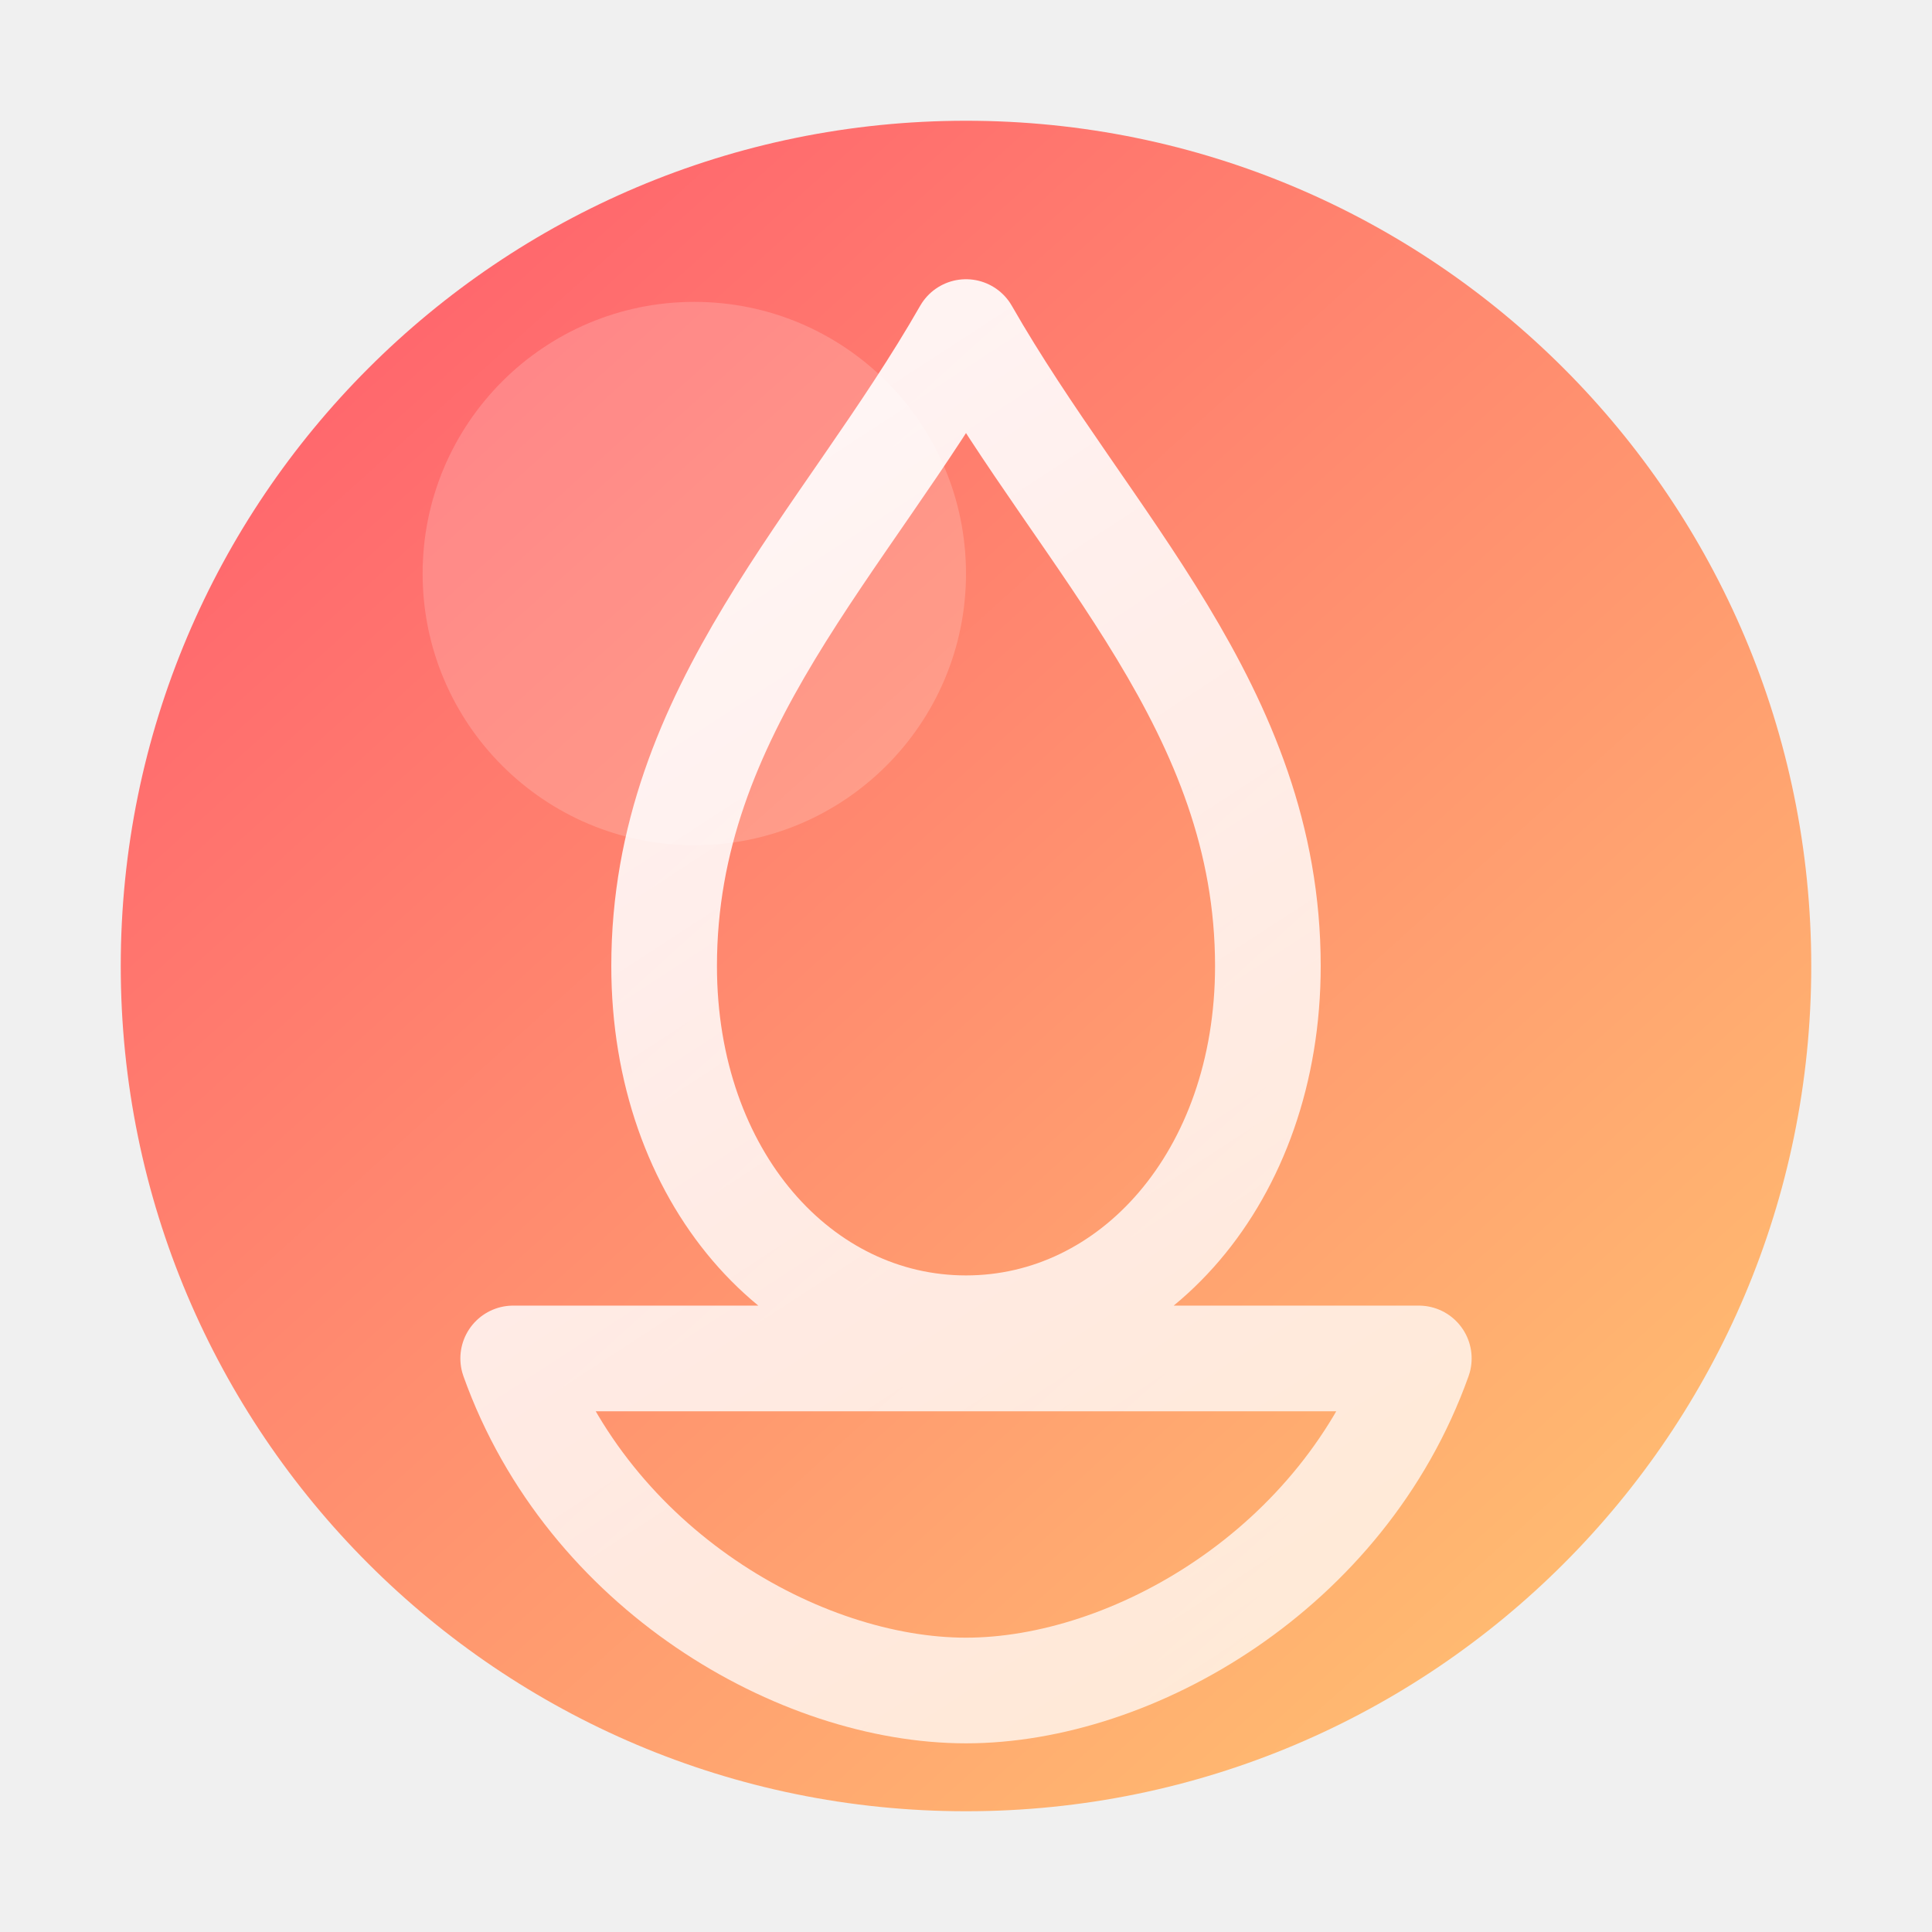
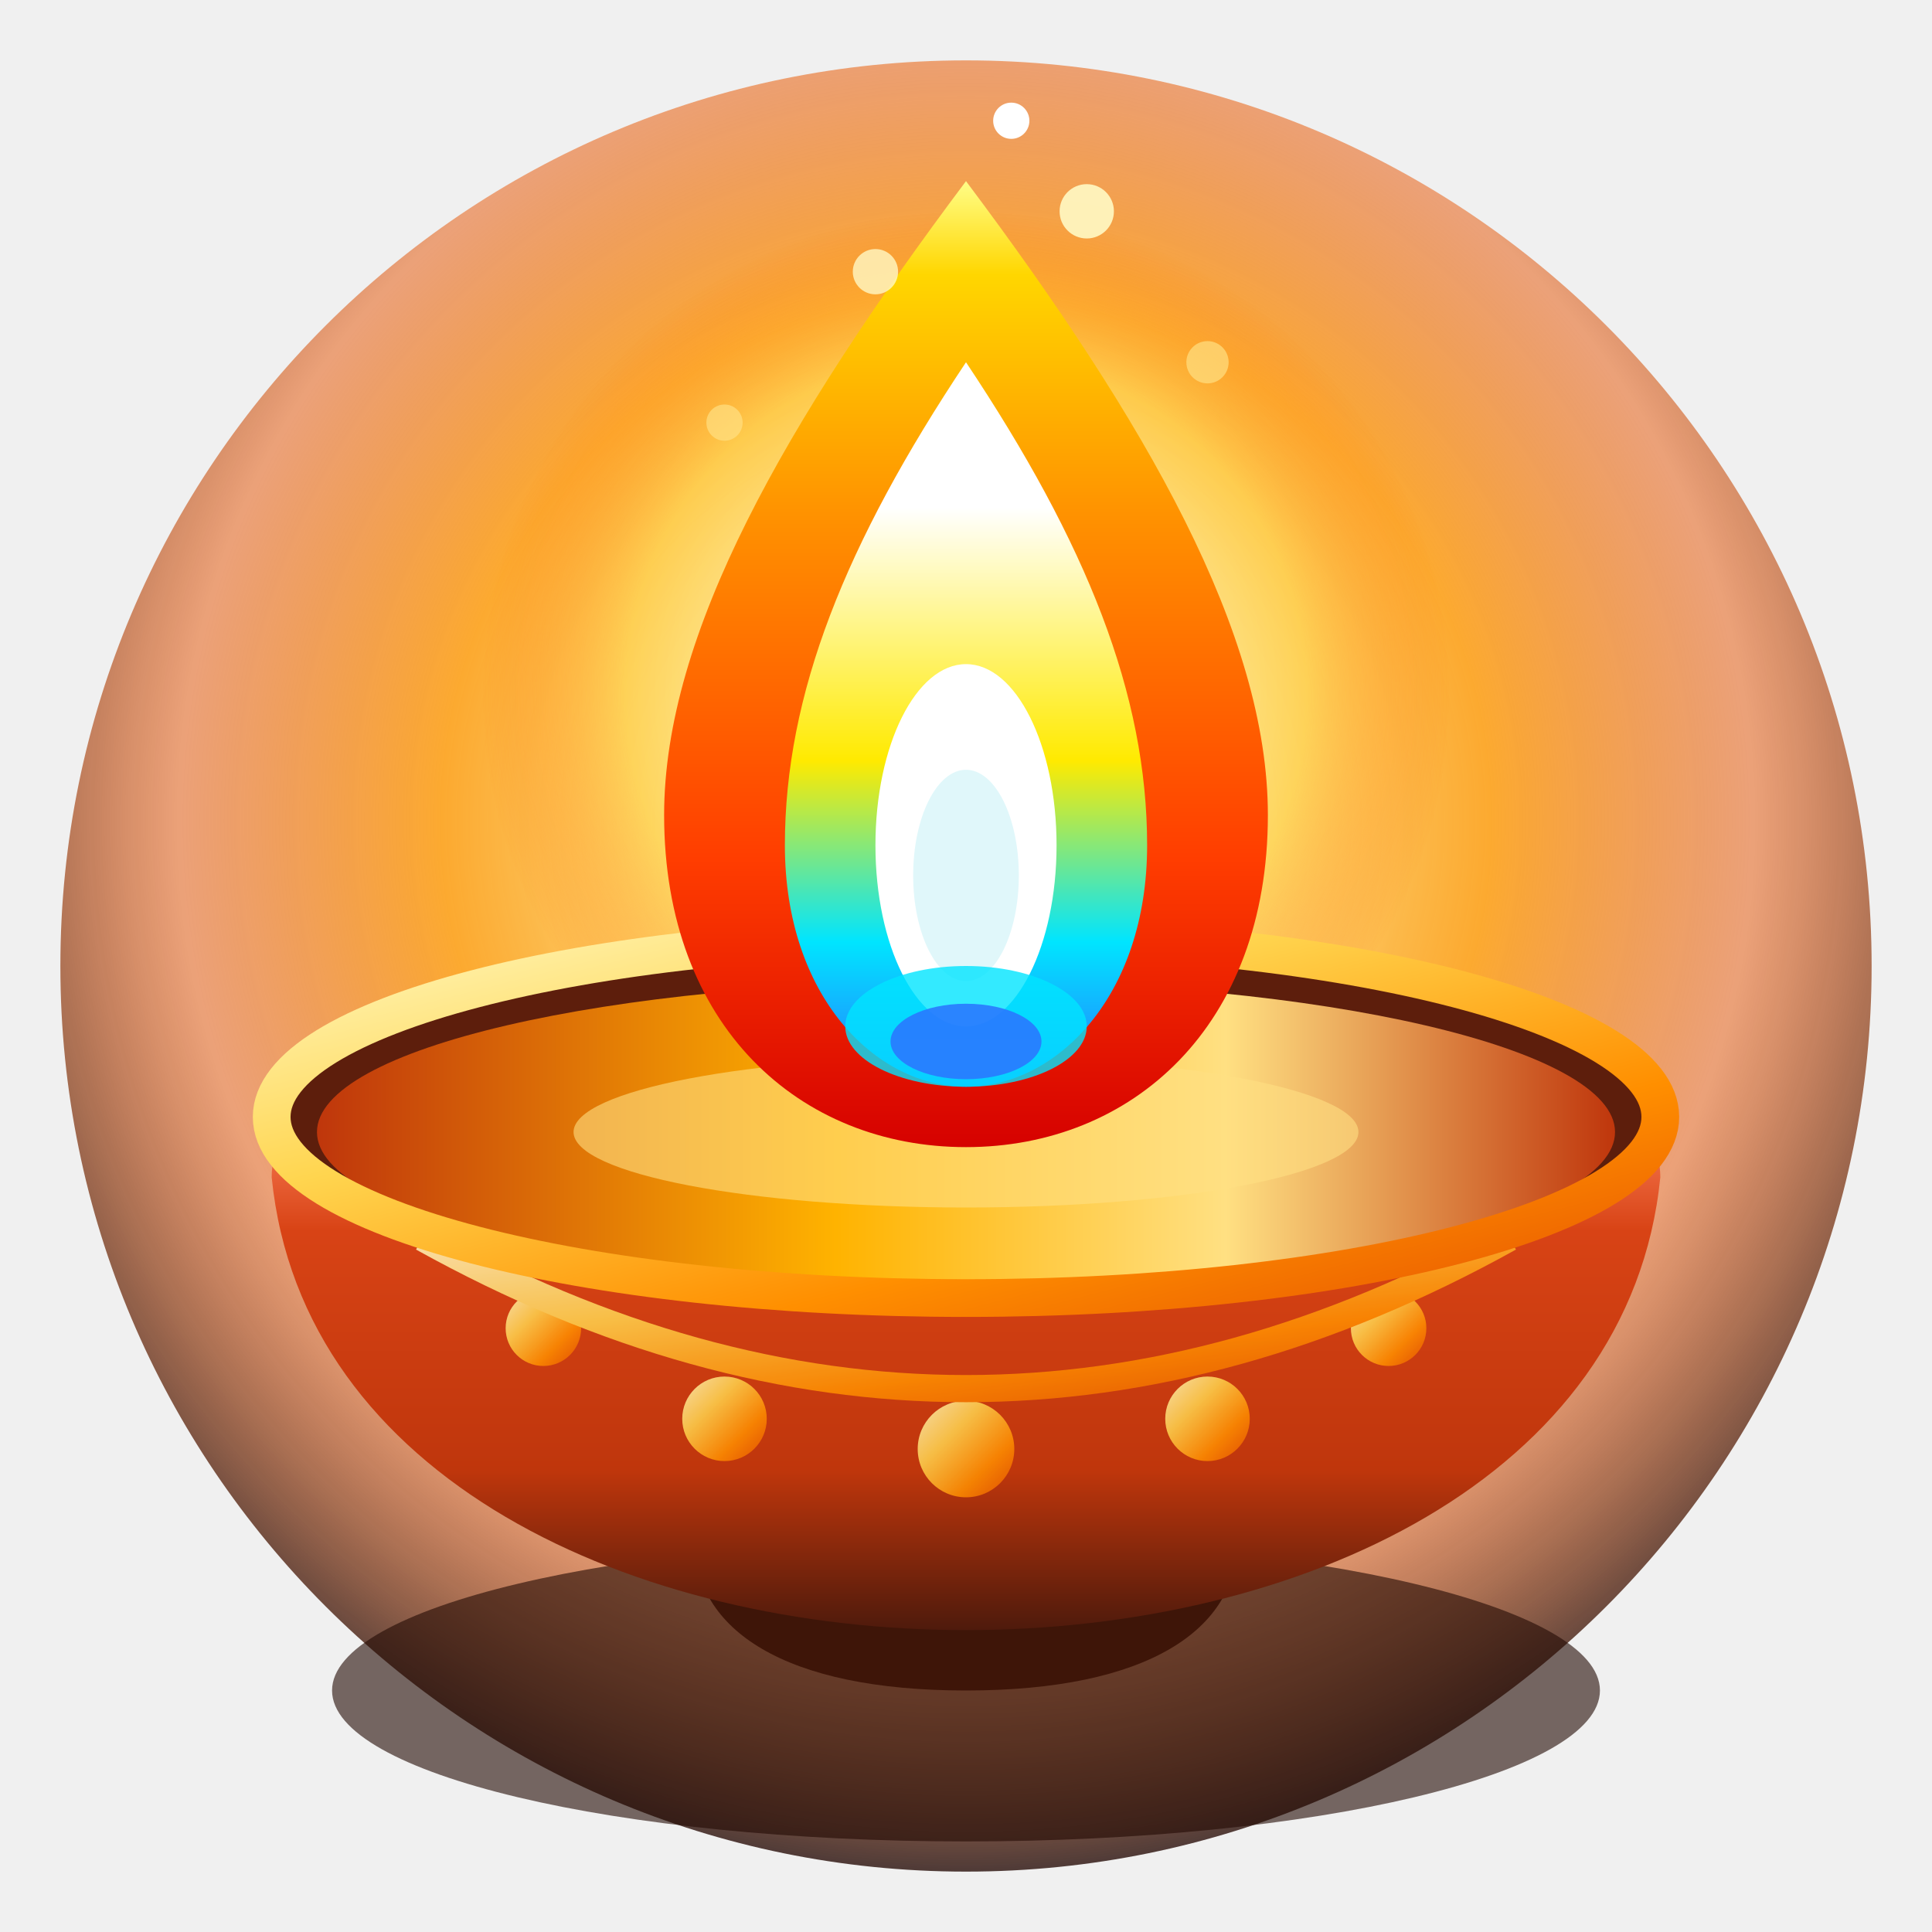
- <svg xmlns="http://www.w3.org/2000/svg" viewBox="0 0 128 128" role="img" aria-label="Festival Lamp">
+ <svg xmlns="http://www.w3.org/2000/svg" viewBox="0 0 128 128" role="img" aria-label="Diya">
  <defs>
-     <linearGradient id="bg" x1="18" y1="14" x2="110" y2="116" gradientUnits="userSpaceOnUse">
-       <stop stop-color="#ff5f6d" />
-       <stop offset="1" stop-color="#ffc371" />
+     <radialGradient id="diyaHalo" cx="50%" cy="42%" r="58%">
+       <stop offset="0%" stop-color="#FFFDE7" stop-opacity="1" />
+       <stop offset="25%" stop-color="#FFE082" stop-opacity="0.9" />
+       <stop offset="50%" stop-color="#FF9800" stop-opacity="0.8" />
+       <stop offset="75%" stop-color="#E65100" stop-opacity="0.5" />
+       <stop offset="100%" stop-color="#3E2723" stop-opacity="0.9" />
+     </radialGradient>
+     <radialGradient id="flameCoreGlow" cx="50%" cy="50%" r="50%">
+       <stop offset="0%" stop-color="#FFFFFF" />
+       <stop offset="30%" stop-color="#FFF9C4" />
+       <stop offset="70%" stop-color="#FFD54F" />
+       <stop offset="100%" stop-color="#FF6F00" stop-opacity="0" />
+     </radialGradient>
+     <linearGradient id="clayBody" x1="0%" y1="0%" x2="0%" y2="100%">
+       <stop offset="0%" stop-color="#FF8A65" />
+       <stop offset="25%" stop-color="#D84315" />
+       <stop offset="70%" stop-color="#BF360C" />
+       <stop offset="100%" stop-color="#4E1A0C" />
    </linearGradient>
-     <linearGradient id="shine" x1="30" y1="22" x2="86" y2="108" gradientUnits="userSpaceOnUse">
-       <stop stop-color="#fff" stop-opacity=".95" />
-       <stop offset="1" stop-color="#fff" stop-opacity=".72" />
+     <linearGradient id="brassGold" x1="0%" y1="0%" x2="100%" y2="100%">
+       <stop offset="0%" stop-color="#FFF9C4" />
+       <stop offset="35%" stop-color="#FFD54F" />
+       <stop offset="70%" stop-color="#FF8F00" />
+       <stop offset="100%" stop-color="#E65100" />
+     </linearGradient>
+     <linearGradient id="goldenOil" x1="0%" y1="0%" x2="100%" y2="0%">
+       <stop offset="0%" stop-color="#BF360C" />
+       <stop offset="40%" stop-color="#FFB300" />
+       <stop offset="70%" stop-color="#FFE082" />
+       <stop offset="100%" stop-color="#BF360C" />
+     </linearGradient>
+     <linearGradient id="outerFlame" x1="50%" y1="100%" x2="50%" y2="0%">
+       <stop offset="0%" stop-color="#D50000" />
+       <stop offset="30%" stop-color="#FF3D00" />
+       <stop offset="65%" stop-color="#FF9100" />
+       <stop offset="90%" stop-color="#FFD600" />
+       <stop offset="100%" stop-color="#FFFF8D" />
+     </linearGradient>
+     <linearGradient id="innerFlame" x1="50%" y1="100%" x2="50%" y2="0%">
+       <stop offset="0%" stop-color="#2979FF" />
+       <stop offset="20%" stop-color="#00E5FF" />
+       <stop offset="45%" stop-color="#FFEA00" />
+       <stop offset="80%" stop-color="#FFFFFF" />
+       <stop offset="100%" stop-color="#FFFFFF" />
    </linearGradient>
  </defs>
-   <circle cx="64" cy="64" r="56" fill="url(#bg)" />
-   <circle cx="46" cy="38" r="18" fill="#fff" opacity=".18" />
-   <path d="M64 22 C72 36 84 47 84 64 C84 78 75 88 64 88 C53 88 44 78 44 64 C44 47 56 36 64 22 Z M34 90 H94 C89 104 75 112 64 112 C53 112 39 104 34 90 Z" fill="none" stroke="url(#shine)" stroke-width="7" stroke-linecap="round" stroke-linejoin="round" />
+   <circle cx="64" cy="64" r="60" fill="url(#diyaHalo)" />
+   <circle cx="64" cy="46" r="32" fill="url(#flameCoreGlow)" opacity="0.65" />
+   <ellipse cx="64" cy="112" rx="42" ry="10" fill="#210802" opacity="0.6" />
+   <path d="M46 102 C46 108 52 112 64 112 C76 112 82 108 82 102 C74 104 54 104 46 102 Z" fill="#3E1508" />
+   <ellipse cx="64" cy="103" rx="18" ry="3" fill="url(#brassGold)" />
+   <path d="M18 78 C20 98 42 108 64 108 C86 108 108 98 110 78 C110 74 106 72 96 73 C84 74 72 75 64 75 C56 75 44 74 32 73 C22 72 18 74 18 78 Z" fill="url(#clayBody)" />
+   <g fill="url(#brassGold)" opacity="0.85">
+     <circle cx="36" cy="88" r="2.5" />
+     <circle cx="48" cy="94" r="2.8" />
+     <circle cx="64" cy="96" r="3.2" />
+     <circle cx="80" cy="94" r="2.8" />
+     <circle cx="92" cy="88" r="2.5" />
+     <path d="M28 82 Q46 92 64 92 Q82 92 100 82" fill="none" stroke="url(#brassGold)" stroke-width="1.8" />
+   </g>
+   <ellipse cx="64" cy="74" rx="46" ry="12" fill="#5D1E0C" />
+   <ellipse cx="64" cy="75" rx="43" ry="10" fill="url(#goldenOil)" />
+   <ellipse cx="64" cy="74" rx="46" ry="12" fill="none" stroke="url(#brassGold)" stroke-width="2.5" />
+   <ellipse cx="64" cy="75" rx="26" ry="5" fill="#FFE082" opacity="0.6" />
+   <path d="M64 74 C64 68 62 62 64 56 C65 62 66 68 64 74 Z" fill="#212121" />
+   <path d="M63 60 C63 56 65 56 65 60 Z" fill="#FF5722" />
+   <path d="M64 12 C52 28 44 42 44 54 C44 68 53 76 64 76 C75 76 84 68 84 54 C84 42 76 28 64 12 Z" fill="url(#outerFlame)" />
+   <path d="M64 24 C56 36 52 46 52 56 C52 66 58 72 64 72 C70 72 76 66 76 56 C76 46 72 36 64 24 Z" fill="url(#innerFlame)" />
+   <ellipse cx="64" cy="56" rx="6" ry="12" fill="#FFFFFF" />
+   <ellipse cx="64" cy="58" rx="3.5" ry="7" fill="#E0F7FA" />
+   <ellipse cx="64" cy="68" rx="8" ry="4" fill="#00E5FF" opacity="0.8" />
+   <ellipse cx="64" cy="69" rx="5" ry="2.5" fill="#2979FF" opacity="0.9" />
+   <circle cx="58" cy="18" r="1.5" fill="#FFF9C4" opacity="0.8" />
+   <circle cx="72" cy="14" r="1.8" fill="#FFF9C4" opacity="0.9" />
+   <circle cx="67" cy="8" r="1.2" fill="#FFFFFF" />
+   <circle cx="48" cy="28" r="1.2" fill="#FFE082" opacity="0.7" />
+   <circle cx="80" cy="24" r="1.4" fill="#FFE082" opacity="0.7" />
</svg>
